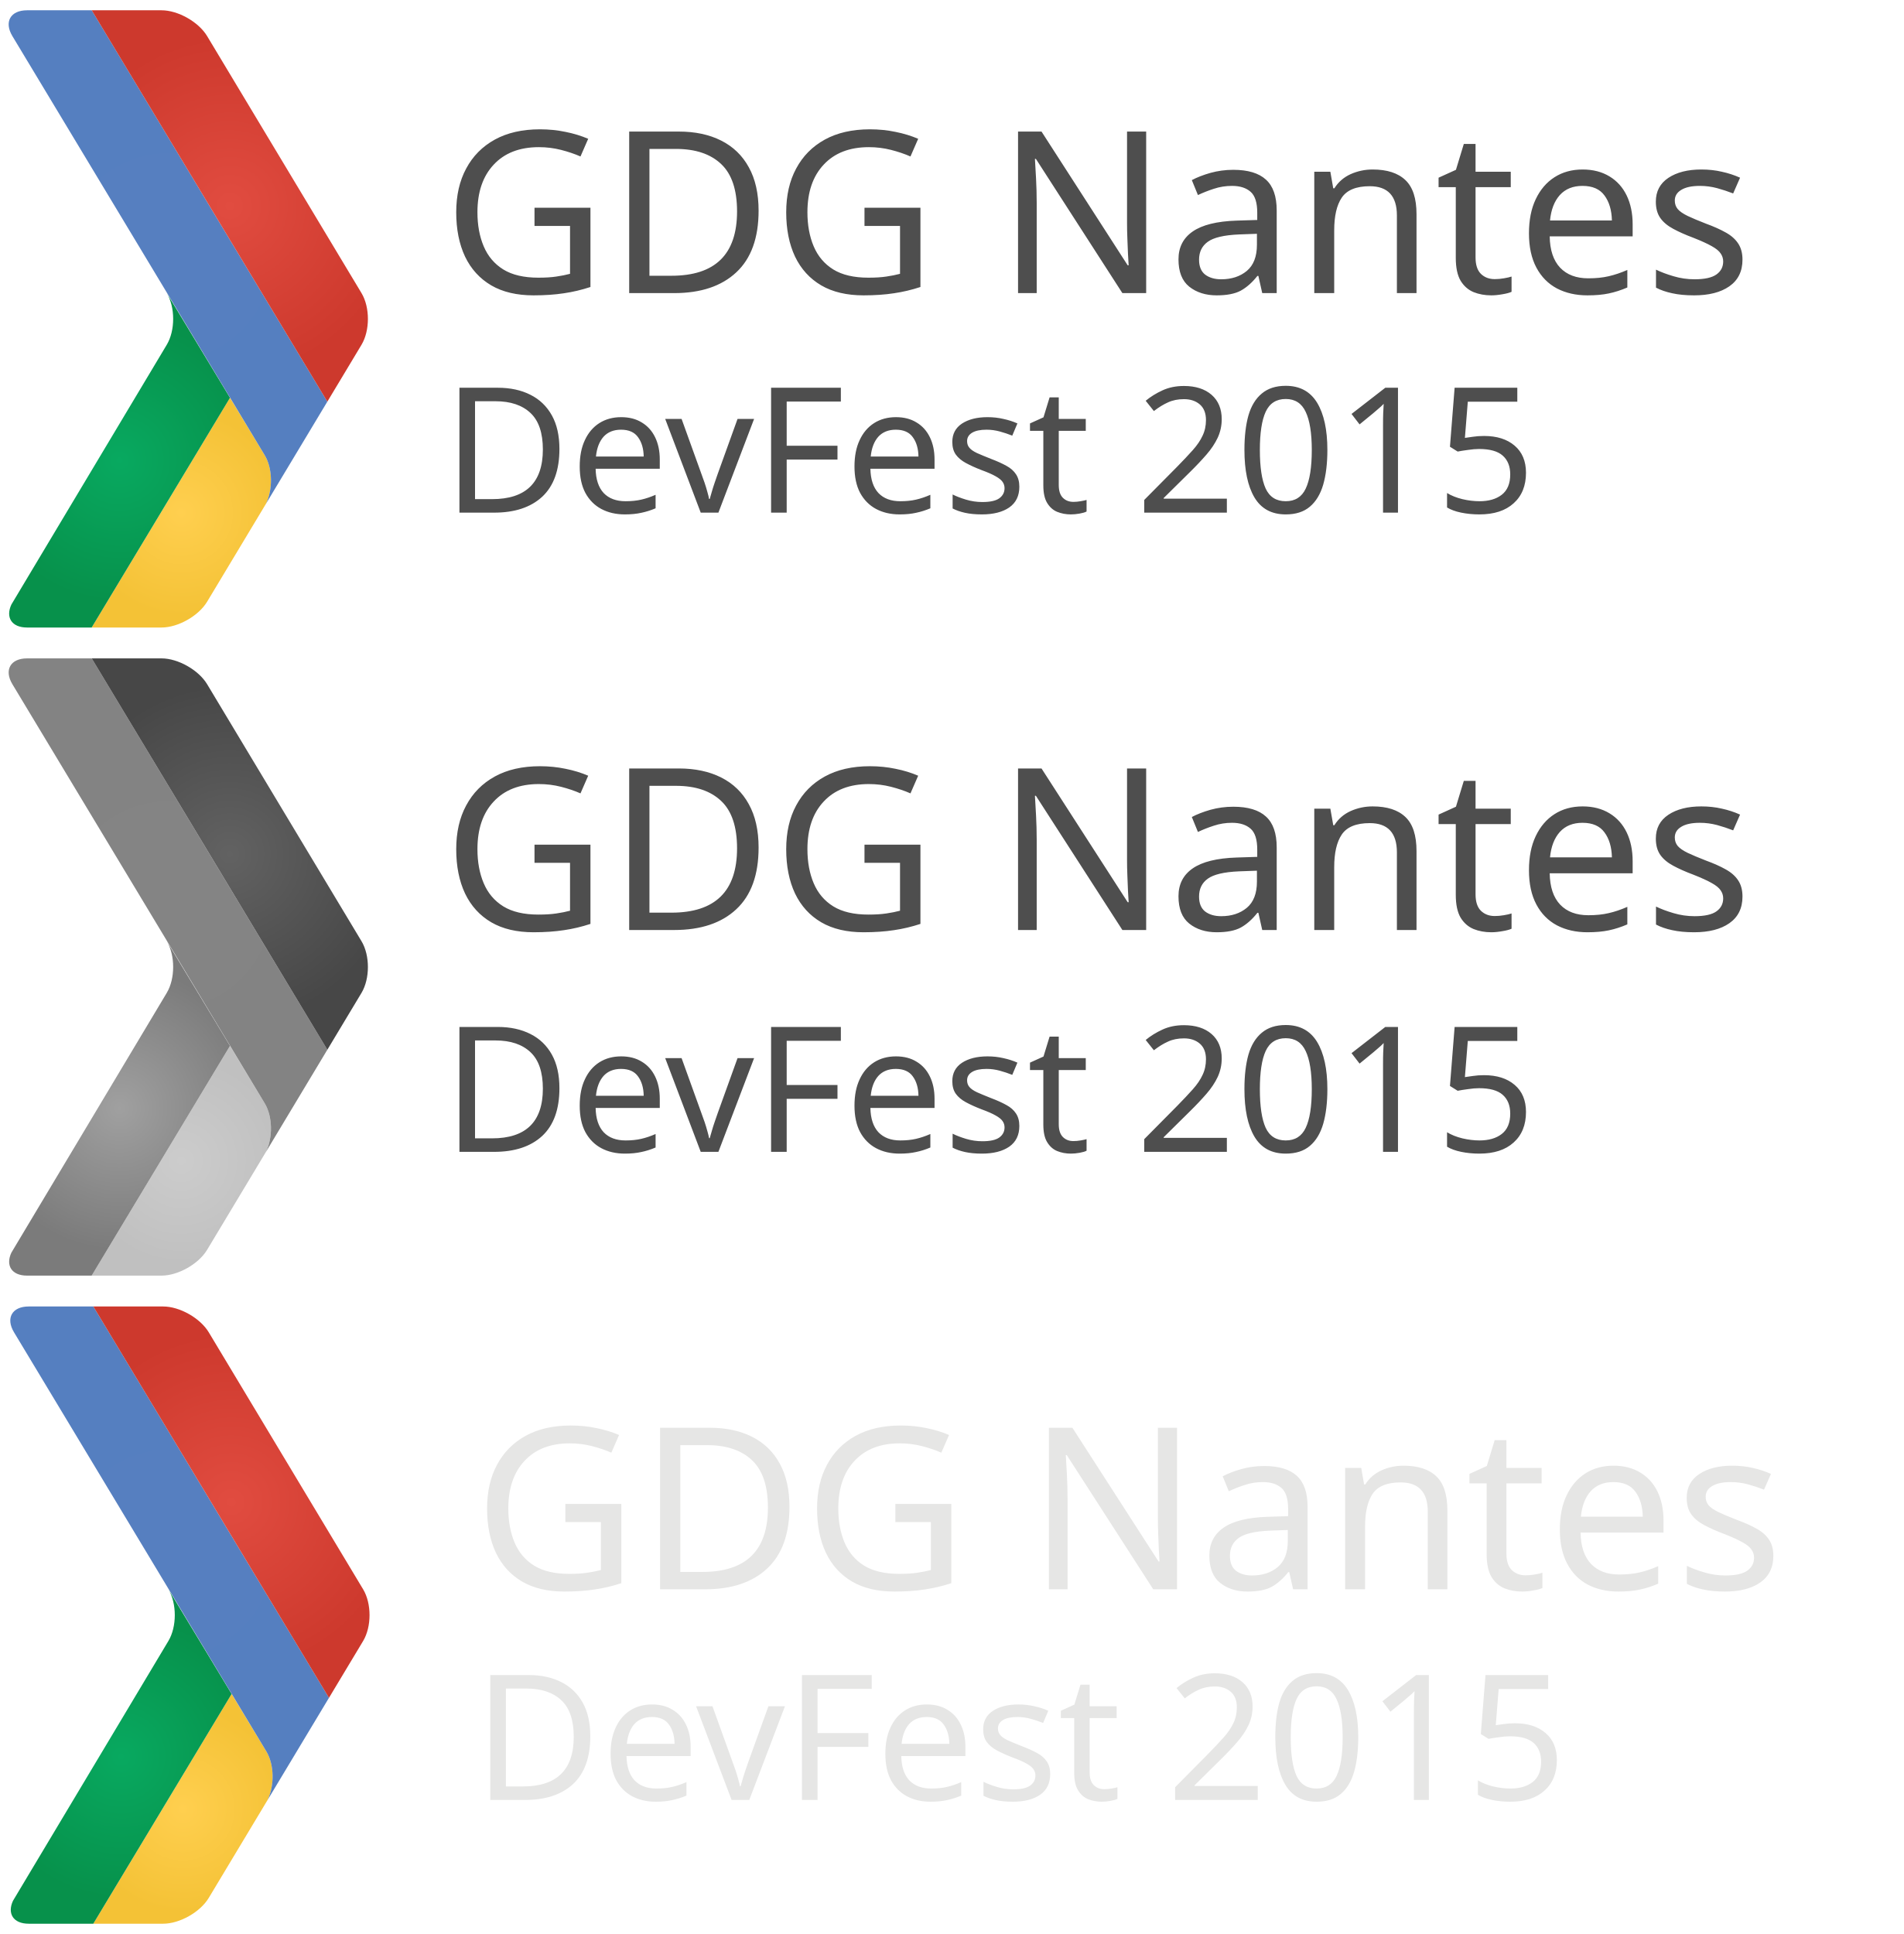
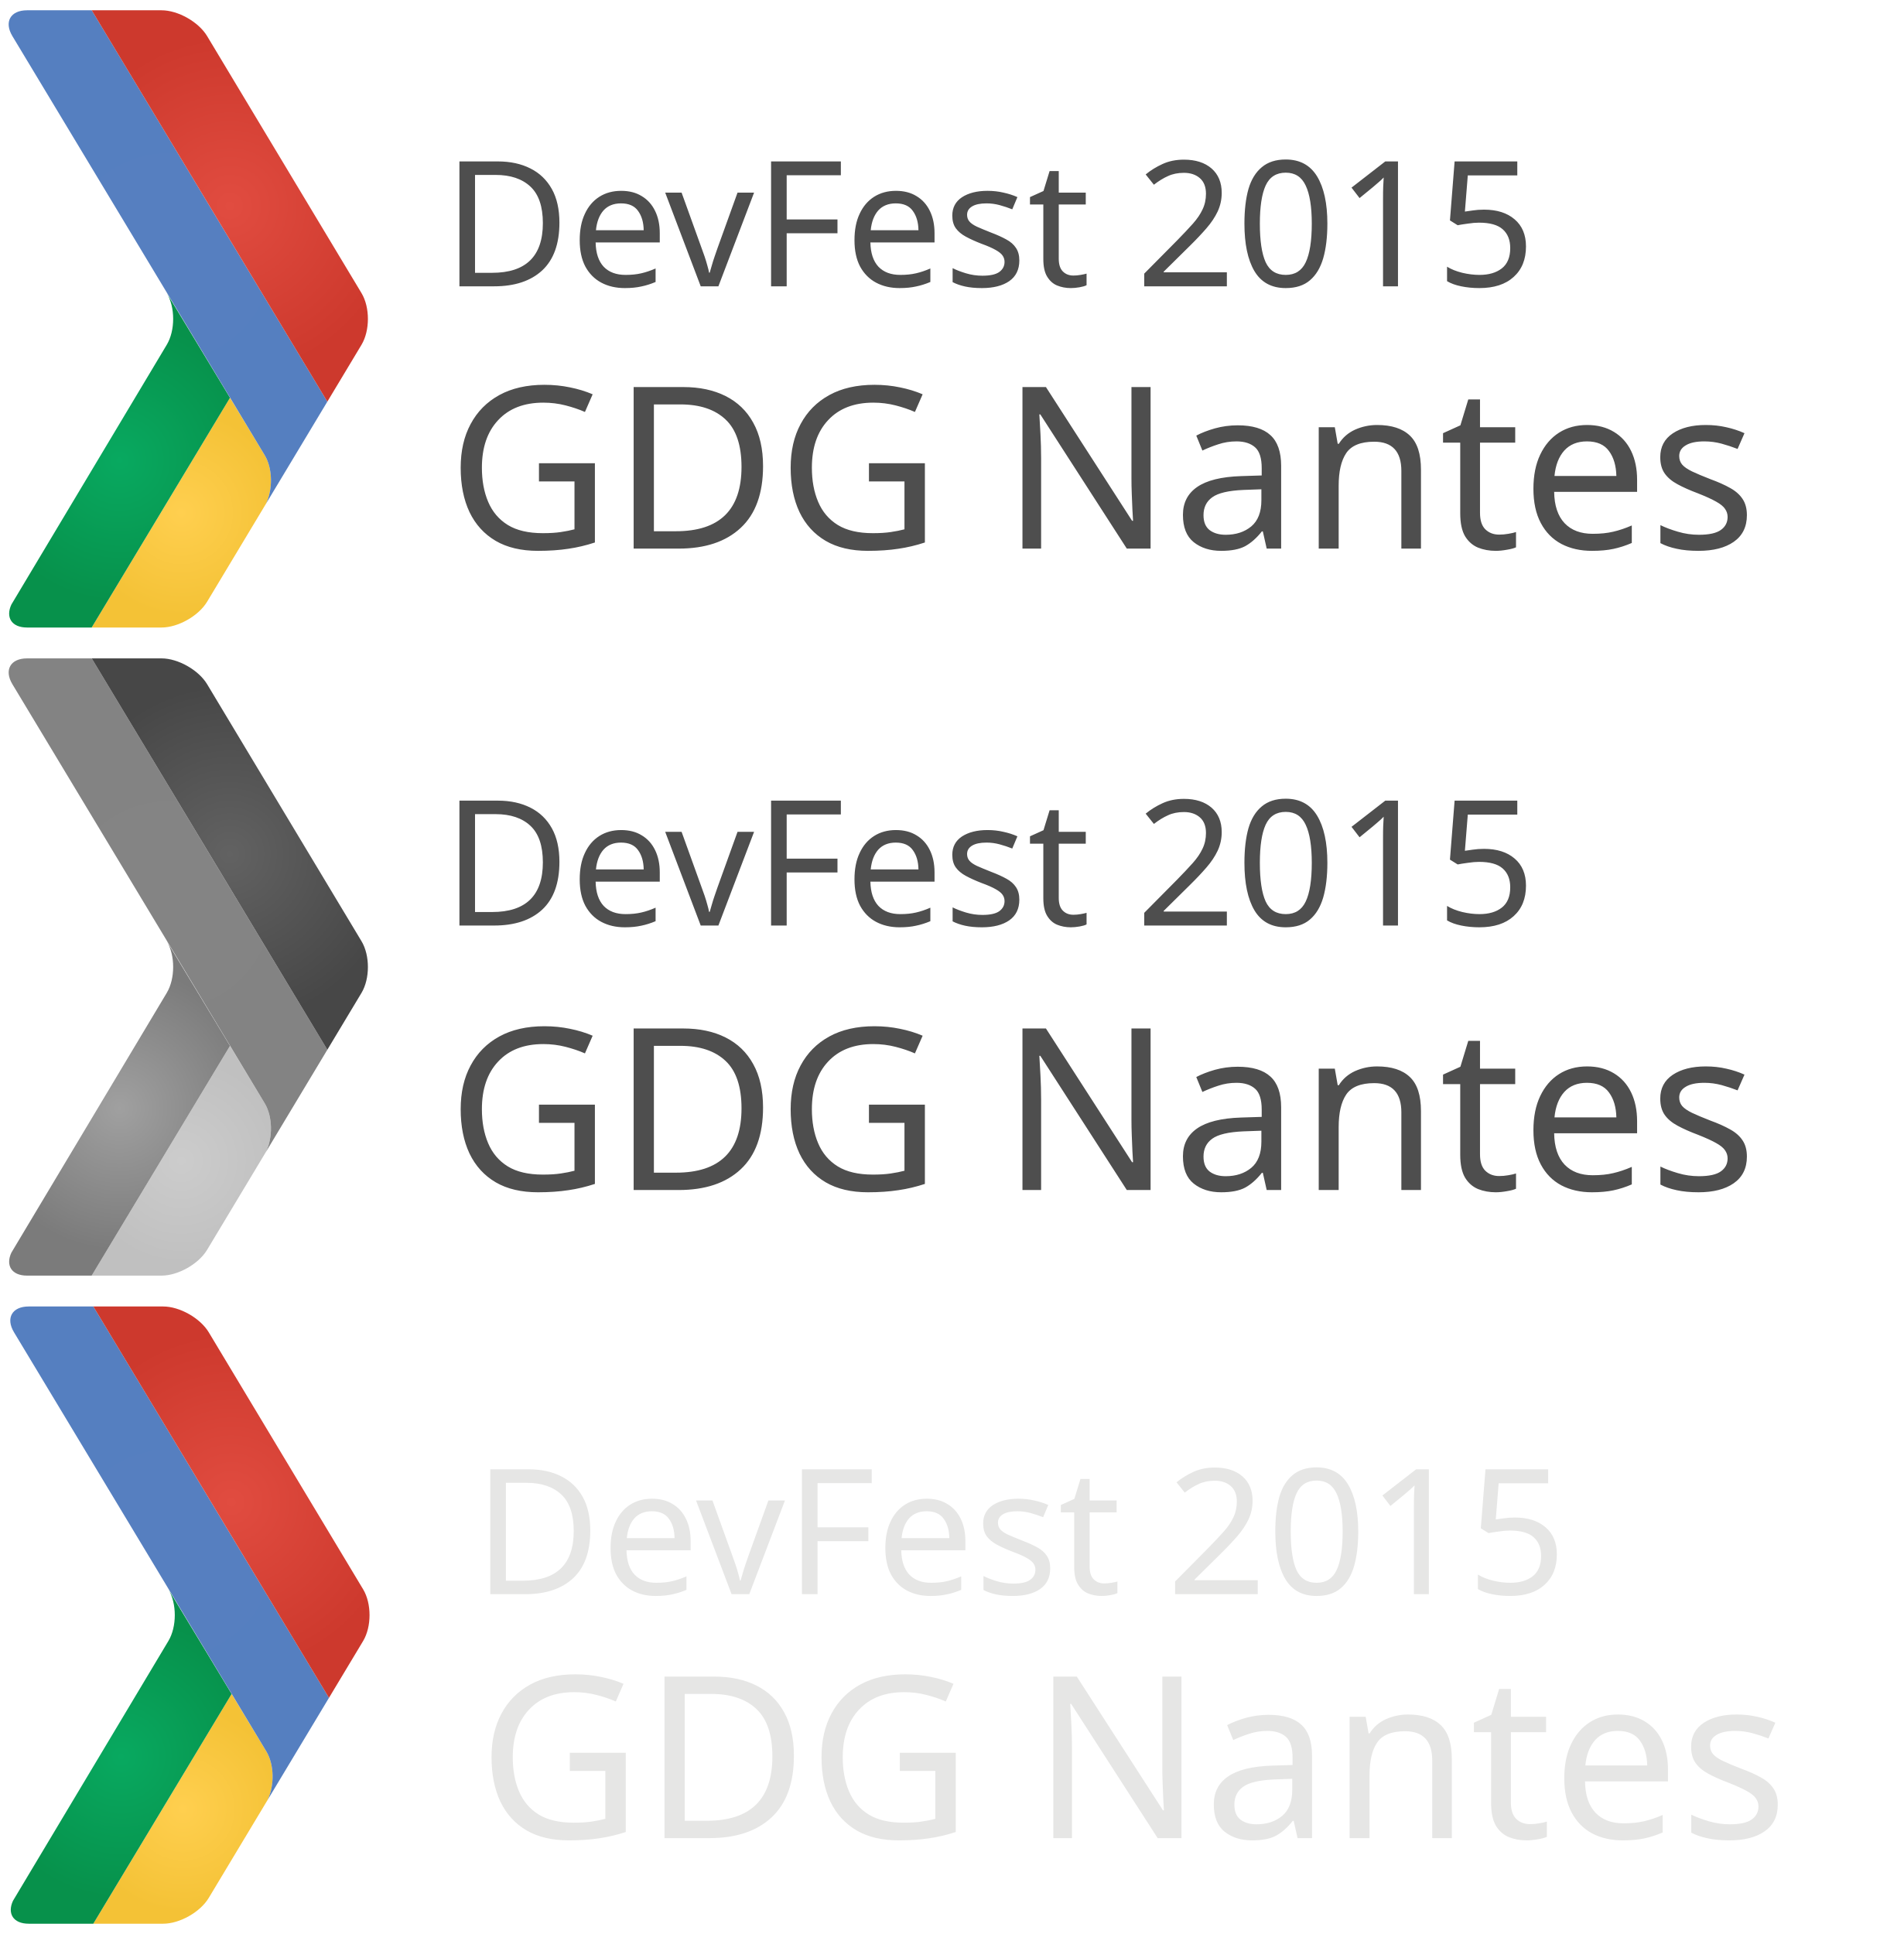
<svg xmlns="http://www.w3.org/2000/svg" version="1.1" id="Layer_1" x="0px" y="0px" width="185px" height="188px" viewBox="0 0 185 188" enable-background="new 0 0 185 188" xml:space="preserve">
-   <g>
+   <defs id="defs3441" />
+   <g id="g3337">
    <radialGradient id="SVGID_1_" cx="-83.497" cy="1382.889" r="20.113" gradientTransform="matrix(0.498 0 0 0.498 59.2053 -638.8463)" gradientUnits="userSpaceOnUse">
-       <stop offset="0" style="stop-color:#FFCF4F" />
-       <stop offset="1" style="stop-color:#F4C236" />
+       <stop offset="0" style="stop-color:#FFCF4F" id="stop3340" />
+       <stop offset="1" style="stop-color:#F4C236" id="stop3342" />
    </radialGradient>
-     <path fill="url(#SVGID_1_)" d="M8.91,61h6.791c1.607,0,3.604-1.128,4.432-2.511l5.72-9.52c0.677-1.396,0.653-3.426-0.119-4.713   l-3.378-5.592L8.91,61z" />
+     <path fill="url(#SVGID_1_)" d="M8.91,61h6.791c1.607,0,3.604-1.128,4.432-2.511l5.72-9.52c0.677-1.396,0.653-3.426-0.119-4.713   l-3.378-5.592L8.91,61z" id="path3344" />
    <radialGradient id="SVGID_2_" cx="-95.549" cy="1372.676" r="27.657" gradientTransform="matrix(0.498 0 0 0.498 59.2053 -638.8463)" gradientUnits="userSpaceOnUse">
-       <stop offset="0" style="stop-color:#08A960" />
-       <stop offset="1" style="stop-color:#07914B" />
+       <stop offset="0" style="stop-color:#08A960" id="stop3347" />
+       <stop offset="1" style="stop-color:#07914B" id="stop3349" />
    </radialGradient>
-     <path fill="url(#SVGID_2_)" d="M16.209,33.514L1.108,58.763C0.524,60.011,1.131,61,2.629,61H8.91l13.446-22.335L16.21,28.492   C17.039,29.87,17.039,32.13,16.209,33.514" />
+     <path fill="url(#SVGID_2_)" d="M16.209,33.514L1.108,58.763C0.524,60.011,1.131,61,2.629,61H8.91l13.446-22.335L16.21,28.492   C17.039,29.87,17.039,32.13,16.209,33.514" id="path3351" />
    <radialGradient id="SVGID_3_" cx="-86.098" cy="1332.994" r="40.538" gradientTransform="matrix(0.498 0 0 0.498 59.2053 -638.8463)" gradientUnits="userSpaceOnUse">
-       <stop offset="0" style="stop-color:#567FC0" />
-       <stop offset="1" style="stop-color:#557FC0" />
+       <stop offset="0" style="stop-color:#567FC0" id="stop3354" />
+       <stop offset="1" style="stop-color:#557FC0" id="stop3356" />
    </radialGradient>
-     <path fill="url(#SVGID_3_)" d="M2.629,1C1.015,1,0.375,2.133,1.205,3.511l24.529,40.745c0.772,1.288,0.795,3.317,0.119,4.713   l5.963-9.925L8.914,1H2.629z" />
+     <path fill="url(#SVGID_3_)" d="M2.629,1C1.015,1,0.375,2.133,1.205,3.511l24.529,40.745c0.772,1.288,0.795,3.317,0.119,4.713   l5.963-9.925L8.914,1H2.629z" id="path3358" />
    <radialGradient id="SVGID_4_" cx="-74.033" cy="1323.029" r="33.058" gradientTransform="matrix(0.498 0 0 0.498 59.2053 -638.8463)" gradientUnits="userSpaceOnUse">
-       <stop offset="0" style="stop-color:#E14C40" />
-       <stop offset="1" style="stop-color:#CD392D" />
+       <stop offset="0" style="stop-color:#E14C40" id="stop3361" />
+       <stop offset="1" style="stop-color:#CD392D" id="stop3363" />
    </radialGradient>
-     <path fill="url(#SVGID_4_)" d="M8.914,1l22.903,38.045l3.321-5.53c0.83-1.385,0.83-3.645,0-5.023L20.133,3.511   C19.305,2.133,17.308,1,15.701,1H8.914z" />
+     <path fill="url(#SVGID_4_)" d="M8.914,1l22.903,38.045l3.321-5.53c0.83-1.385,0.83-3.645,0-5.023L20.133,3.511   C19.305,2.133,17.308,1,15.701,1H8.914z" id="path3365" />
  </g>
-   <g>
+   <g id="g3367">
    <radialGradient id="SVGID_5_" cx="-83.497" cy="1509.395" r="20.113" gradientTransform="matrix(0.498 0 0 0.498 59.2053 -638.8463)" gradientUnits="userSpaceOnUse">
-       <stop offset="0" style="stop-color:#CCCCCC" />
-       <stop offset="1" style="stop-color:#C0C0C0" />
+       <stop offset="0" style="stop-color:#CCCCCC" id="stop3370" />
+       <stop offset="1" style="stop-color:#C0C0C0" id="stop3372" />
    </radialGradient>
-     <path fill="url(#SVGID_5_)" d="M8.91,124h6.791c1.607,0,3.604-1.128,4.432-2.511l5.72-9.52c0.677-1.396,0.653-3.426-0.119-4.713   l-3.378-5.592L8.91,124z" />
+     <path fill="url(#SVGID_5_)" d="M8.91,124h6.791c1.607,0,3.604-1.128,4.432-2.511l5.72-9.52c0.677-1.396,0.653-3.426-0.119-4.713   l-3.378-5.592L8.91,124z" id="path3374" />
    <radialGradient id="SVGID_6_" cx="-95.549" cy="1499.182" r="27.657" gradientTransform="matrix(0.498 0 0 0.498 59.2053 -638.8463)" gradientUnits="userSpaceOnUse">
-       <stop offset="0" style="stop-color:#A0A0A0" />
-       <stop offset="1" style="stop-color:#7B7B7B" />
+       <stop offset="0" style="stop-color:#A0A0A0" id="stop3377" />
+       <stop offset="1" style="stop-color:#7B7B7B" id="stop3379" />
    </radialGradient>
-     <path fill="url(#SVGID_6_)" d="M16.209,96.514l-15.101,25.25C0.524,123.011,1.131,124,2.629,124H8.91l13.446-22.335L16.21,91.492   C17.039,92.87,17.039,95.13,16.209,96.514" />
+     <path fill="url(#SVGID_6_)" d="M16.209,96.514l-15.101,25.25C0.524,123.011,1.131,124,2.629,124H8.91l13.446-22.335L16.21,91.492   C17.039,92.87,17.039,95.13,16.209,96.514" id="path3381" />
    <radialGradient id="SVGID_7_" cx="-86.098" cy="1459.5" r="40.538" gradientTransform="matrix(0.498 0 0 0.498 59.2053 -638.8463)" gradientUnits="userSpaceOnUse">
-       <stop offset="0" style="stop-color:#848484" />
-       <stop offset="1" style="stop-color:#838383" />
+       <stop offset="0" style="stop-color:#848484" id="stop3384" />
+       <stop offset="1" style="stop-color:#838383" id="stop3386" />
    </radialGradient>
-     <path fill="url(#SVGID_7_)" d="M2.629,64c-1.613,0-2.254,1.133-1.424,2.511l24.529,40.745c0.772,1.288,0.795,3.317,0.119,4.713   l5.963-9.925L8.914,64H2.629z" />
+     <path fill="url(#SVGID_7_)" d="M2.629,64c-1.613,0-2.254,1.133-1.424,2.511l24.529,40.745c0.772,1.288,0.795,3.317,0.119,4.713   l5.963-9.925L8.914,64H2.629z" id="path3388" />
    <radialGradient id="SVGID_8_" cx="-74.033" cy="1449.536" r="33.057" gradientTransform="matrix(0.498 0 0 0.498 59.2053 -638.8463)" gradientUnits="userSpaceOnUse">
-       <stop offset="0" style="stop-color:#626262" />
-       <stop offset="1" style="stop-color:#474747" />
+       <stop offset="0" style="stop-color:#626262" id="stop3391" />
+       <stop offset="1" style="stop-color:#474747" id="stop3393" />
    </radialGradient>
-     <path fill="url(#SVGID_8_)" d="M8.914,64l22.903,38.045l3.321-5.529c0.83-1.386,0.83-3.646,0-5.023l-15.004-24.98   C19.305,65.133,17.308,64,15.701,64H8.914z" />
+     <path fill="url(#SVGID_8_)" d="M8.914,64l22.903,38.045l3.321-5.529c0.83-1.386,0.83-3.646,0-5.023l-15.004-24.98   C19.305,65.133,17.308,64,15.701,64H8.914z" id="path3395" />
  </g>
-   <g>
+   <g id="g3397">
    <radialGradient id="SVGID_9_" cx="-83.18" cy="1635.901" r="20.113" gradientTransform="matrix(0.498 0 0 0.498 59.2053 -638.8463)" gradientUnits="userSpaceOnUse">
-       <stop offset="0" style="stop-color:#FFCF4F" />
-       <stop offset="1" style="stop-color:#F4C236" />
+       <stop offset="0" style="stop-color:#FFCF4F" id="stop3400" />
+       <stop offset="1" style="stop-color:#F4C236" id="stop3402" />
    </radialGradient>
-     <path fill="url(#SVGID_9_)" d="M9.068,187h6.791c1.607,0,3.604-1.128,4.432-2.511l5.72-9.52c0.677-1.396,0.653-3.426-0.119-4.713   l-3.378-5.592L9.068,187z" />
+     <path fill="url(#SVGID_9_)" d="M9.068,187h6.791c1.607,0,3.604-1.128,4.432-2.511l5.72-9.52c0.677-1.396,0.653-3.426-0.119-4.713   l-3.378-5.592L9.068,187z" id="path3404" />
    <radialGradient id="SVGID_10_" cx="-95.231" cy="1625.688" r="27.656" gradientTransform="matrix(0.498 0 0 0.498 59.2053 -638.8463)" gradientUnits="userSpaceOnUse">
-       <stop offset="0" style="stop-color:#08A960" />
-       <stop offset="1" style="stop-color:#07914B" />
+       <stop offset="0" style="stop-color:#08A960" id="stop3407" />
+       <stop offset="1" style="stop-color:#07914B" id="stop3409" />
    </radialGradient>
-     <path fill="url(#SVGID_10_)" d="M16.368,159.514l-15.102,25.25C0.683,186.011,1.289,187,2.787,187h6.281l13.446-22.335   l-6.146-10.173C17.197,155.87,17.197,158.13,16.368,159.514" />
+     <path fill="url(#SVGID_10_)" d="M16.368,159.514l-15.102,25.25C0.683,186.011,1.289,187,2.787,187h6.281l13.446-22.335   l-6.146-10.173C17.197,155.87,17.197,158.13,16.368,159.514" id="path3411" />
    <radialGradient id="SVGID_11_" cx="-85.78" cy="1586.006" r="40.538" gradientTransform="matrix(0.498 0 0 0.498 59.2053 -638.8463)" gradientUnits="userSpaceOnUse">
-       <stop offset="0" style="stop-color:#567FC0" />
-       <stop offset="1" style="stop-color:#557FC0" />
+       <stop offset="0" style="stop-color:#567FC0" id="stop3414" />
+       <stop offset="1" style="stop-color:#557FC0" id="stop3416" />
    </radialGradient>
-     <path fill="url(#SVGID_11_)" d="M2.787,127c-1.613,0-2.254,1.133-1.424,2.511l24.529,40.745c0.772,1.288,0.795,3.317,0.119,4.713   l5.963-9.925L9.072,127H2.787z" />
+     <path fill="url(#SVGID_11_)" d="M2.787,127c-1.613,0-2.254,1.133-1.424,2.511l24.529,40.745c0.772,1.288,0.795,3.317,0.119,4.713   l5.963-9.925L9.072,127H2.787z" id="path3418" />
    <radialGradient id="SVGID_12_" cx="-73.716" cy="1576.042" r="33.057" gradientTransform="matrix(0.498 0 0 0.498 59.2053 -638.8463)" gradientUnits="userSpaceOnUse">
-       <stop offset="0" style="stop-color:#E14C40" />
-       <stop offset="1" style="stop-color:#CD392D" />
+       <stop offset="0" style="stop-color:#E14C40" id="stop3421" />
+       <stop offset="1" style="stop-color:#CD392D" id="stop3423" />
    </radialGradient>
-     <path fill="url(#SVGID_12_)" d="M9.072,127l22.903,38.045l3.321-5.529c0.83-1.386,0.83-3.646,0-5.023l-15.004-24.981   C19.463,128.133,17.467,127,15.86,127H9.072z" />
+     <path fill="url(#SVGID_12_)" d="M9.072,127l22.903,38.045l3.321-5.529c0.83-1.386,0.83-3.646,0-5.023l-15.004-24.981   C19.463,128.133,17.467,127,15.86,127H9.072z" id="path3425" />
  </g>
-   <text transform="matrix(1 0 0 1 43.0005 28.4922)" fill="#4E4E4E" font-family="'Roboto-Black'" font-size="22">GDG Nantes</text>
-   <text transform="matrix(1 0 0 1 43.0005 49.8325)" fill="#4E4E4E" font-family="'Roboto-Light'" font-size="17">DevFest 2015</text>
-   <text transform="matrix(1 0 0 1 43.0005 90.4043)" fill="#4E4E4E" font-family="'Roboto-Black'" font-size="22">GDG Nantes</text>
-   <text transform="matrix(1 0 0 1 43.0005 111.9688)" fill="#4E4E4E" font-family="'Roboto-Light'" font-size="17">DevFest 2015</text>
-   <text transform="matrix(1 0 0 1 46.001 154.4922)" fill="#E6E6E5" font-family="'Roboto-Black'" font-size="22">GDG Nantes</text>
-   <text transform="matrix(1 0 0 1 46.001 174.9688)" fill="#E6E6E5" font-family="'Roboto-Light'" font-size="17">DevFest 2015</text>
+   <text y="53.327" x="43.434" style="font-size:22px;font-family:Roboto-Black;fill:#4e4e4e" font-size="22" id="text3427-4">GDG Nantes</text>
+   <text font-size="17" id="text3429" x="43.001" y="27.832" style="font-size:17px;font-family:Roboto-Light;fill:#4e4e4e">DevFest 2015</text>
+   <text font-size="17" id="text3433" x="43.001" y="89.969" style="font-size:17px;font-family:Roboto-Light;fill:#4e4e4e">DevFest 2015</text>
+   <text font-size="17" id="text3437" x="46.001" y="154.969" style="font-size:17px;font-family:Roboto-Light;fill:#e6e6e5">DevFest 2015</text>
+   <text y="115.68" x="43.434" style="font-size:22px;font-family:Roboto-Black;fill:#4e4e4e" font-size="22" id="text3431-6">GDG Nantes</text>
+   <text y="178.68" x="46.434" style="font-size:22px;font-family:Roboto-Black;fill:#e6e6e5" font-size="22" id="text3435-5">GDG Nantes</text>
</svg>
